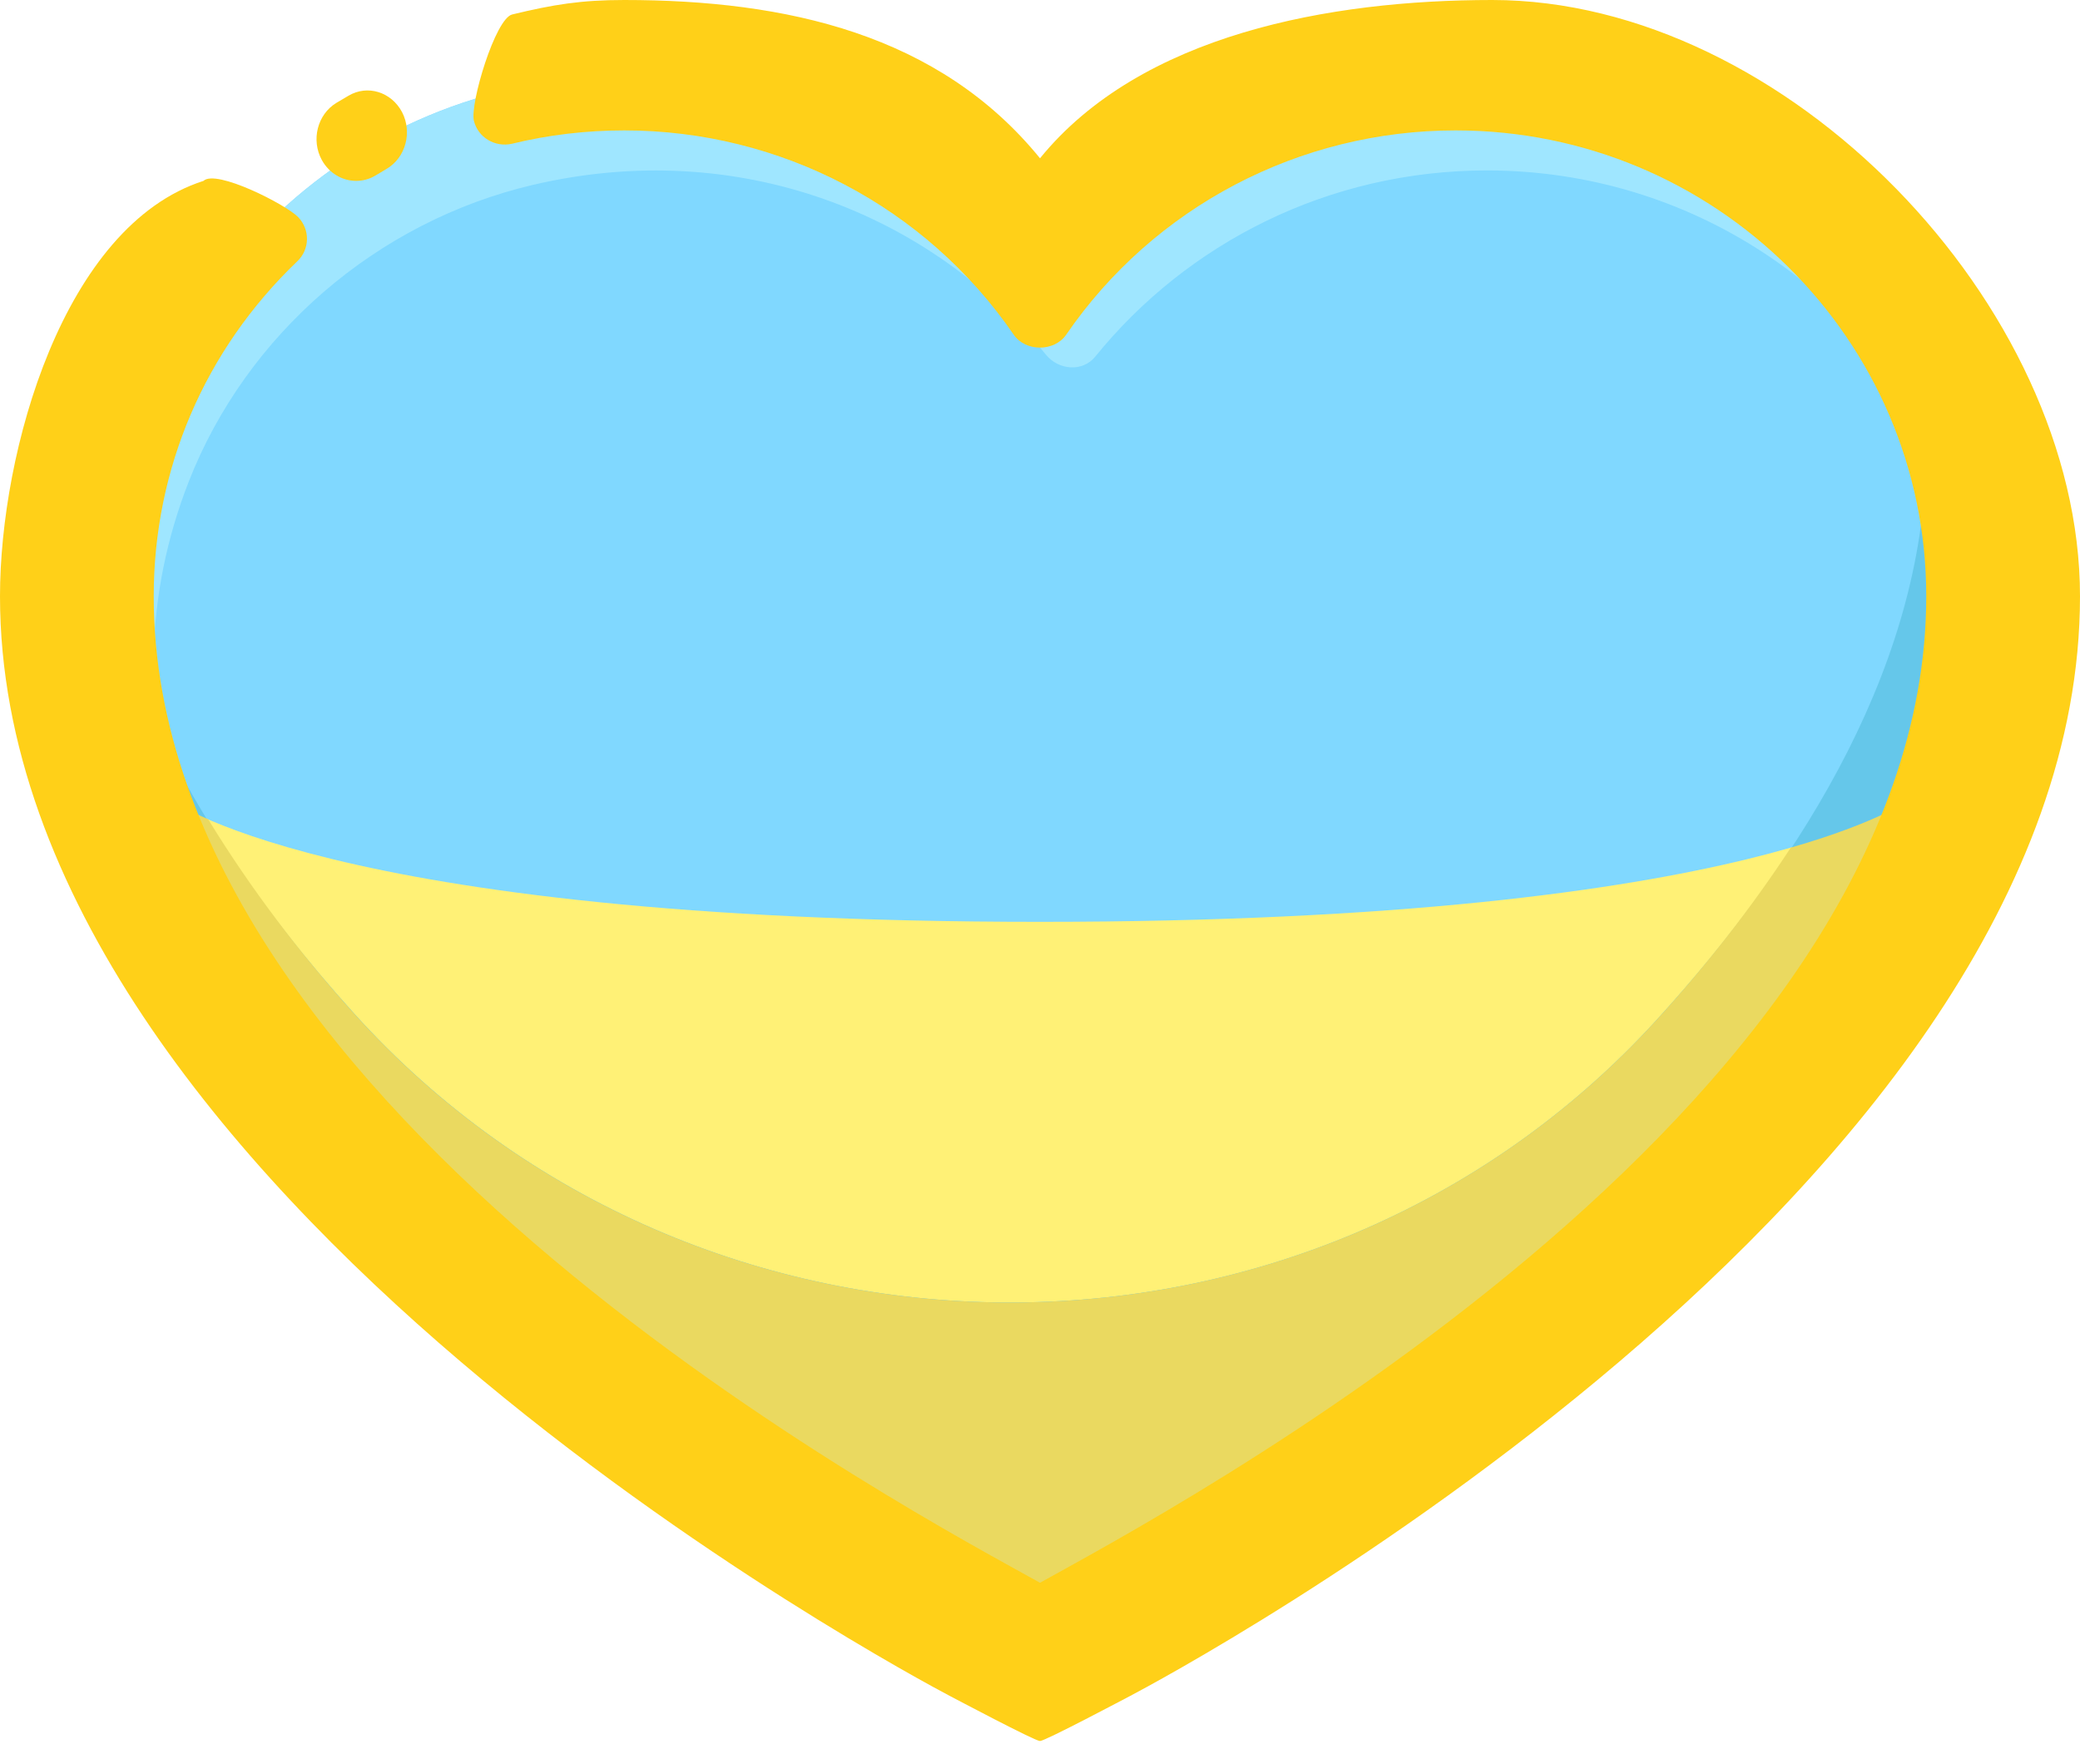
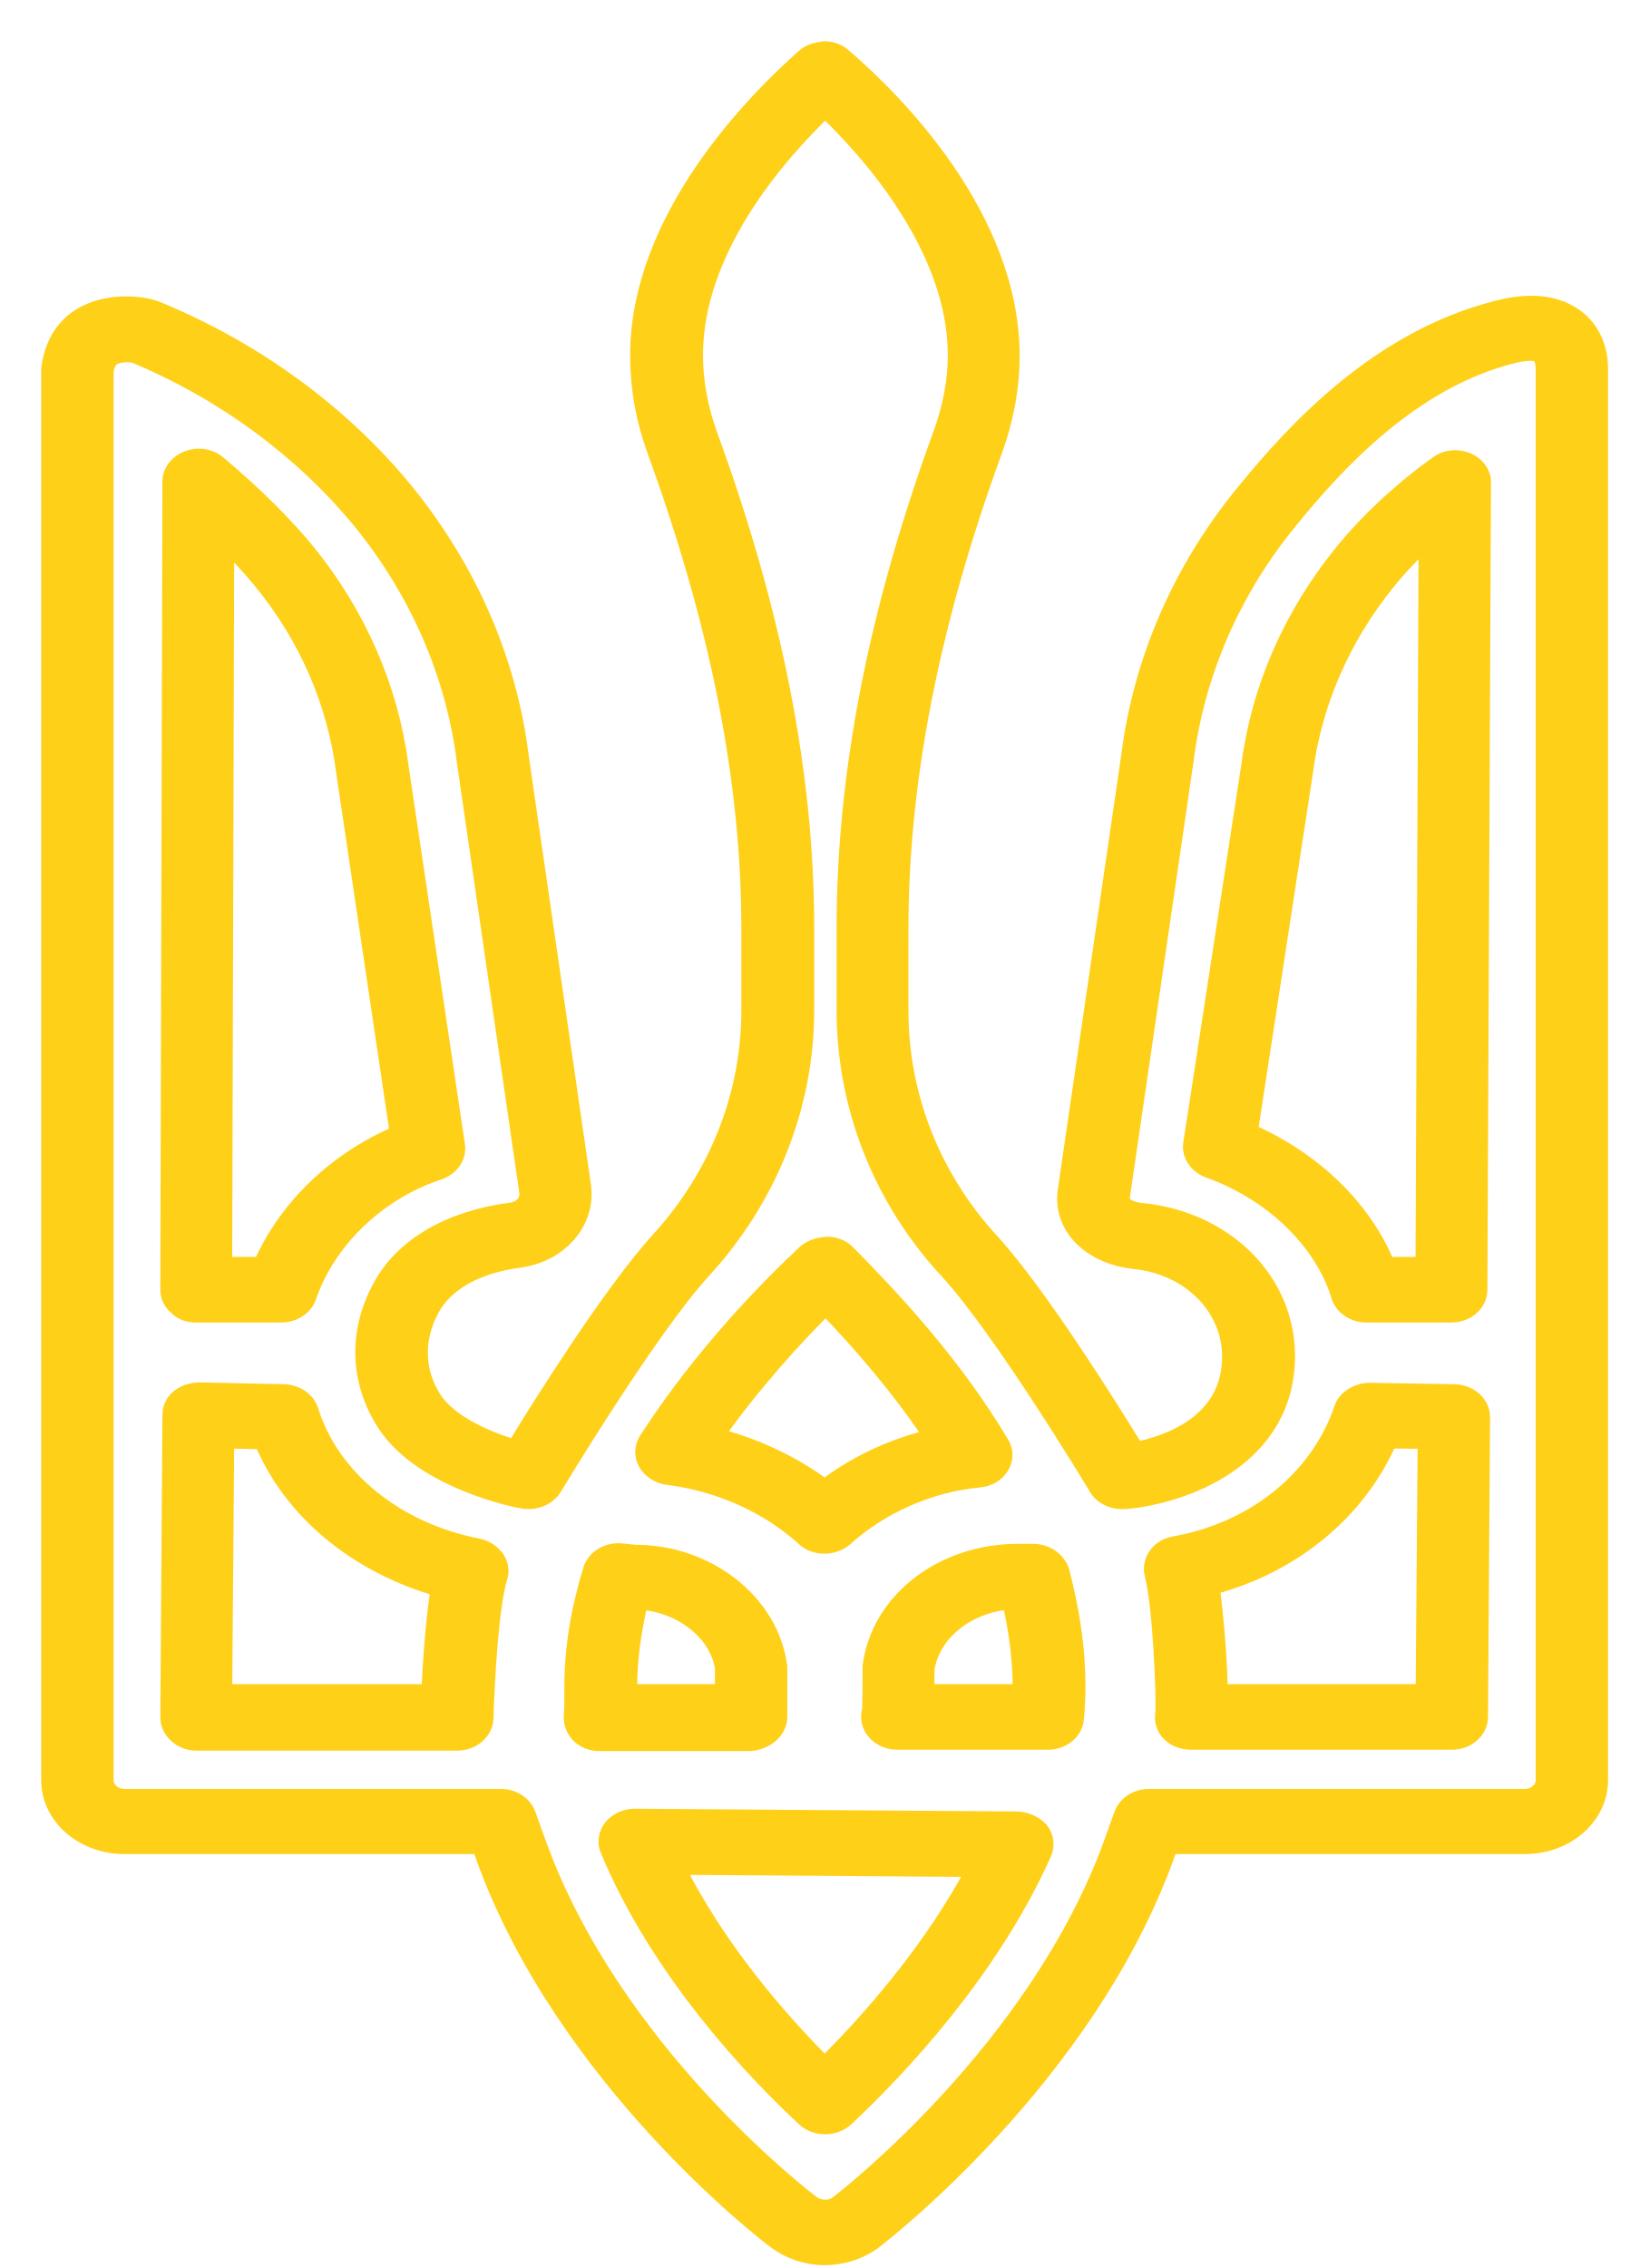
- <svg xmlns="http://www.w3.org/2000/svg" width="46" height="39" viewBox="0 0 46 39" fill="none">
-   <path d="M32.186 1.693C28.364 1.693 24.992 3.605 22.995 6.514C20.997 3.603 17.626 1.693 13.803 1.693C7.668 1.693 2.695 6.614 2.695 12.685C2.695 25.573 22.995 36.307 22.995 36.307C22.995 36.307 43.295 25.573 43.295 12.685C43.295 6.614 38.322 1.693 32.186 1.693Z" fill="#80D8FF" />
-   <path d="M3.656 17.614C7.67 28.198 22.997 36.307 22.997 36.307C22.997 36.307 38.325 28.198 42.338 17.614C42.338 17.614 38.922 20.385 22.997 20.385C7.072 20.385 3.656 17.614 3.656 17.614V17.614Z" fill="#FFF176" />
-   <path d="M42.522 8.667C42.569 9.077 42.599 9.493 42.599 9.914C42.599 14.543 39.979 18.893 36.622 22.57C28.959 30.962 15.448 30.85 7.834 22.415C5.695 20.046 3.87 17.401 2.855 14.586C4.677 26.609 22.999 36.307 22.999 36.307C22.999 36.307 43.299 25.573 43.299 12.685C43.299 11.266 43.017 9.913 42.522 8.667V8.667Z" fill="#65C7EA" />
-   <path d="M42.338 17.614C42.338 17.614 41.682 18.146 39.604 18.744C38.729 20.081 37.721 21.365 36.621 22.57C28.957 30.962 15.447 30.85 7.832 22.415C6.617 21.067 5.525 19.623 4.604 18.117C3.922 17.821 3.656 17.614 3.656 17.614C7.67 28.198 22.997 36.307 22.997 36.307C22.997 36.307 38.325 28.198 42.338 17.614V17.614Z" fill="#EAD960" />
-   <path d="M43.018 10.267C41.904 5.36 37.483 1.693 32.188 1.693C28.366 1.693 24.993 3.605 22.997 6.514C20.999 3.603 17.628 1.693 13.804 1.693C7.668 1.693 2.695 6.614 2.695 12.685C2.695 14.532 3.122 16.331 3.835 18.063L3.836 18.065C3.22 15.682 3.176 13.2 4.175 10.648C5.453 7.384 8.343 4.897 11.784 4.089C16.338 3.021 20.58 4.727 23.133 7.845C23.414 8.188 23.942 8.231 24.222 7.886C26.257 5.375 29.382 3.769 32.885 3.769C37.403 3.771 41.281 6.441 43.018 10.267V10.267Z" fill="#9FE6FF" />
-   <path d="M7.876 4C7.573 4 7.28 3.834 7.117 3.538C6.876 3.096 7.019 2.53 7.439 2.275L7.705 2.118C8.129 1.865 8.657 2.035 8.892 2.48C9.124 2.928 8.97 3.49 8.547 3.736L8.313 3.876C8.175 3.961 8.024 4 7.876 4Z" fill="#FFD018" />
-   <path d="M23 38.5C22.887 38.5 21.104 37.554 21 37.5C20.157 37.054 0 26.337 0 13.185C0 9.987 1.398 4.996 4.5 4C4.779 3.735 6.323 4.523 6.592 4.799C6.861 5.075 6.854 5.514 6.575 5.778C4.528 7.737 3.4 10.367 3.4 13.185C3.4 24.63 20.4 33.548 23 35C25.597 33.548 42.6 24.623 42.6 13.185C42.6 7.505 37.931 2.884 32.191 2.884C28.74 2.884 25.52 4.573 23.578 7.403C23.316 7.782 22.681 7.782 22.42 7.403C20.479 4.573 17.259 2.884 13.806 2.884C12.965 2.884 12.13 2.982 11.327 3.178C10.949 3.265 10.572 3.042 10.48 2.671C10.389 2.299 10.952 0.411 11.327 0.32C12.241 0.099 12.853 0 13.806 0C17.396 0 20.767 0.757 23 3.5C25.233 0.758 29.41 0 33 0C39.5 -5.96046e-08 46 6.741 46 13.185C46 26.336 25.843 37.054 25 37.5C24.896 37.554 23.113 38.5 23 38.5Z" fill="#FFD018" />
+ <svg xmlns="http://www.w3.org/2000/svg" width="32" height="44" viewBox="0 0 32 44" fill="none">
+   <path d="M30.488 6.148C30.127 5.912 29.645 5.877 29.042 6.034C26.793 6.61 25.187 8.329 24.173 9.577C22.948 11.069 22.185 12.831 21.954 14.672L20.719 23.127C20.639 23.782 21.181 24.323 22.004 24.419C23.078 24.523 23.881 25.3 23.912 26.268C23.942 27.638 22.657 28.057 22.024 28.179C21.532 27.376 20.116 25.108 19.193 24.105C18.058 22.866 17.426 21.277 17.426 19.611V18.032C17.426 15.152 18.018 12.116 19.243 8.748C19.474 8.12 19.584 7.5 19.584 6.907C19.584 4.228 17.325 1.977 16.351 1.14C16.261 1.052 16.131 1 16 1C15.87 1.017 15.739 1.044 15.639 1.131C14.675 1.986 12.426 4.246 12.426 6.898C12.426 7.518 12.536 8.137 12.757 8.739C13.982 12.107 14.584 15.135 14.584 18.023V19.602C14.584 21.26 13.952 22.848 12.807 24.096C11.904 25.09 10.508 27.307 10.006 28.136C9.484 27.987 8.701 27.664 8.38 27.167C8.028 26.626 8.008 25.972 8.329 25.378C8.61 24.855 9.223 24.506 10.086 24.392C10.829 24.288 11.351 23.694 11.271 23.031L10.056 14.655C9.825 12.823 9.062 11.069 7.837 9.559C6.602 8.05 4.936 6.828 3.028 6.043C2.817 5.956 2.205 5.86 1.693 6.113C1.422 6.244 1.08 6.532 1 7.151V34.54C1 35.22 1.633 35.77 2.416 35.77H9.343L9.434 36.023C10.98 40.298 14.896 43.309 15.066 43.431C15.327 43.632 15.659 43.745 16 43.745C16.341 43.745 16.683 43.632 16.934 43.44C17.104 43.309 21.03 40.272 22.576 36.023L22.667 35.77H29.584C30.367 35.77 31 35.22 31 34.54V7.16C31 6.724 30.819 6.357 30.488 6.148ZM29.996 34.549C29.996 34.74 29.805 34.906 29.584 34.906H22.295C22.074 34.906 21.884 35.029 21.813 35.212L21.613 35.77C20.157 39.792 16.422 42.681 16.271 42.794C16.141 42.899 15.89 42.907 15.729 42.785C15.568 42.663 11.853 39.819 10.398 35.77L10.197 35.212C10.127 35.029 9.936 34.906 9.715 34.906H2.416C2.195 34.906 2.004 34.74 2.004 34.549V7.212C2.024 7.047 2.084 6.942 2.175 6.89C2.255 6.846 2.376 6.828 2.466 6.828C2.536 6.828 2.596 6.837 2.606 6.837C4.353 7.561 5.88 8.687 7.024 10.074C8.149 11.453 8.851 13.076 9.062 14.76L10.277 23.136C10.297 23.328 10.147 23.502 9.926 23.529C8.731 23.686 7.837 24.209 7.416 25.003C6.954 25.858 6.994 26.801 7.506 27.595C8.229 28.703 10.076 29.06 10.157 29.069C10.377 29.104 10.598 29.017 10.709 28.842C10.729 28.807 12.556 25.771 13.6 24.628C14.886 23.232 15.598 21.443 15.598 19.593V18.014C15.598 15.039 14.986 11.915 13.731 8.469C13.54 7.945 13.44 7.413 13.44 6.89C13.44 4.839 15.026 2.998 16.01 2.064C16.914 2.92 18.59 4.804 18.59 6.89C18.59 7.396 18.49 7.928 18.289 8.469C17.034 11.915 16.432 15.039 16.432 18.014V19.593C16.432 21.452 17.134 23.241 18.42 24.628C19.474 25.771 21.301 28.807 21.321 28.842C21.412 28.999 21.602 29.087 21.813 29.078C22.908 28.991 24.976 28.284 24.926 26.233C24.886 24.82 23.711 23.686 22.134 23.537C22.034 23.529 21.693 23.468 21.723 23.215L22.958 14.76C23.169 13.058 23.872 11.435 24.996 10.066C25.92 8.931 27.375 7.352 29.323 6.855C29.634 6.776 29.825 6.794 29.886 6.837C29.946 6.881 29.996 7.003 29.996 7.151V34.549Z" fill="#FFD018" stroke="#FFD018" stroke-width="0.4" />
+   <path d="M19.735 35.343L12.316 35.29C12.155 35.29 12.005 35.36 11.904 35.473C11.814 35.587 11.784 35.735 11.844 35.875C12.818 38.213 14.635 40.133 15.639 41.066C15.729 41.154 15.87 41.206 16.011 41.206C16.151 41.206 16.282 41.154 16.382 41.066C17.376 40.133 19.183 38.231 20.207 35.936C20.267 35.805 20.247 35.648 20.157 35.535C20.057 35.421 19.896 35.351 19.735 35.343V35.343ZM16 40.124C15.127 39.251 13.882 37.847 13.059 36.171L18.982 36.215C18.119 37.864 16.874 39.26 16 40.124Z" fill="#FFD018" stroke="#FFD018" stroke-width="0.4" />
+   <path d="M28.219 27.054L26.573 27.027C26.372 27.027 26.141 27.15 26.081 27.342C25.619 28.711 24.364 29.724 22.798 30.003C22.667 30.029 22.547 30.09 22.476 30.195C22.406 30.291 22.376 30.413 22.406 30.526C22.577 31.207 22.637 32.969 22.617 33.231C22.597 33.344 22.617 33.458 22.687 33.554C22.778 33.676 22.938 33.746 23.109 33.746H28.169C28.44 33.746 28.671 33.554 28.671 33.31L28.711 27.49C28.711 27.254 28.491 27.062 28.219 27.054V27.054ZM27.667 32.873H23.621C23.621 32.263 23.541 31.338 23.46 30.753C25.057 30.343 26.332 29.287 26.924 27.9L27.707 27.909L27.667 32.873Z" fill="#FFD018" stroke="#FFD018" stroke-width="0.4" />
+   <path d="M20.048 30.151H19.747C18.311 30.151 17.096 31.076 16.936 32.332V32.481C16.936 32.681 16.936 33.056 16.926 33.196C16.896 33.283 16.906 33.388 16.946 33.475C17.026 33.641 17.207 33.746 17.408 33.746H20.329C20.59 33.746 20.811 33.571 20.831 33.344C20.851 33.135 20.861 32.917 20.861 32.708C20.861 32.036 20.761 31.294 20.55 30.491C20.48 30.291 20.279 30.151 20.048 30.151V30.151ZM19.837 32.873H17.93C17.93 32.76 17.93 32.638 17.93 32.481V32.393C18.03 31.652 18.763 31.067 19.637 31.023C19.777 31.634 19.847 32.193 19.847 32.708C19.847 32.769 19.847 32.821 19.837 32.873V32.873Z" fill="#FFD018" stroke="#FFD018" stroke-width="0.4" />
+   <path d="M15.076 33.318V33.153C15.076 32.891 15.076 32.472 15.076 32.341C14.915 31.102 13.7 30.169 12.325 30.169C12.325 30.169 12.325 30.169 12.315 30.169L12.054 30.142C11.813 30.116 11.572 30.256 11.512 30.465C11.271 31.242 11.15 32.001 11.15 32.725V32.891C11.15 33.03 11.15 33.161 11.14 33.283C11.13 33.406 11.17 33.528 11.261 33.624C11.351 33.72 11.492 33.772 11.632 33.772H14.554C14.845 33.746 15.066 33.554 15.076 33.318ZM14.072 32.873H12.164V32.865V32.708C12.164 32.167 12.245 31.608 12.385 31.024C13.259 31.076 13.972 31.66 14.072 32.358V32.873Z" fill="#FFD018" stroke="#FFD018" stroke-width="0.4" />
+   <path d="M9.264 30.046C7.658 29.732 6.393 28.703 5.981 27.376C5.921 27.193 5.73 27.062 5.509 27.054L3.863 27.019C3.722 27.027 3.602 27.062 3.501 27.141C3.401 27.219 3.351 27.333 3.351 27.455L3.311 33.318C3.311 33.432 3.361 33.545 3.461 33.632C3.562 33.72 3.682 33.763 3.813 33.763H8.873C9.144 33.763 9.365 33.571 9.375 33.336C9.395 32.629 9.475 31.154 9.646 30.596C9.686 30.483 9.666 30.36 9.596 30.256C9.505 30.142 9.395 30.073 9.264 30.046V30.046ZM8.371 32.873H4.305L4.345 27.9L5.118 27.917C5.67 29.279 6.945 30.334 8.562 30.788C8.451 31.434 8.401 32.341 8.371 32.873V32.873Z" fill="#FFD018" stroke="#FFD018" stroke-width="0.4" />
+   <path d="M12.958 28.607C13.982 28.738 14.926 29.165 15.639 29.811C15.729 29.898 15.86 29.942 16.001 29.942C16.141 29.942 16.272 29.889 16.362 29.811C17.075 29.165 18.039 28.746 18.993 28.659C19.163 28.642 19.304 28.563 19.384 28.432C19.465 28.301 19.465 28.153 19.384 28.022C18.46 26.478 17.306 25.247 16.412 24.34C16.322 24.244 16.181 24.192 16.041 24.192C15.89 24.209 15.76 24.244 15.659 24.331C14.976 24.968 13.661 26.294 12.587 27.961C12.507 28.083 12.507 28.24 12.577 28.362C12.647 28.485 12.798 28.589 12.958 28.607V28.607ZM16.021 25.291C16.703 25.998 17.477 26.879 18.159 27.909C17.376 28.083 16.633 28.423 16.001 28.912C15.368 28.432 14.615 28.083 13.812 27.882C14.585 26.792 15.418 25.884 16.021 25.291Z" fill="#FFD018" stroke="#FFD018" stroke-width="0.4" />
+   <path d="M28.448 8.975C28.267 8.905 28.066 8.922 27.916 9.036C27.223 9.533 26.6 10.109 26.078 10.746C25.094 11.959 24.472 13.381 24.281 14.873L23.157 22.194C23.127 22.386 23.257 22.578 23.468 22.656C24.713 23.101 25.697 24.052 26.028 25.134C26.088 25.326 26.289 25.457 26.51 25.457H28.157C28.438 25.457 28.659 25.265 28.659 25.02L28.729 9.367C28.739 9.202 28.619 9.045 28.448 8.975V8.975ZM27.665 24.584H26.881C26.43 23.467 25.456 22.525 24.201 21.984L25.275 14.978C25.446 13.625 26.008 12.343 26.892 11.252C27.143 10.947 27.424 10.65 27.725 10.38L27.665 24.584Z" fill="#FFD018" stroke="#FFD018" stroke-width="0.4" />
+   <path d="M3.803 25.457H5.459C5.68 25.457 5.881 25.326 5.941 25.143C6.323 24.035 7.296 23.092 8.501 22.691C8.712 22.621 8.853 22.429 8.823 22.229L7.728 14.873C7.537 13.381 6.915 11.95 5.931 10.737C5.479 10.188 4.937 9.647 4.204 9.027C4.064 8.905 3.843 8.87 3.662 8.94C3.471 9.01 3.351 9.167 3.351 9.341L3.311 25.021C3.311 25.134 3.361 25.247 3.461 25.326C3.541 25.413 3.662 25.457 3.803 25.457V25.457ZM4.345 10.423C4.636 10.711 4.887 10.982 5.108 11.252C6.001 12.343 6.554 13.626 6.724 14.987L7.768 22.019C6.554 22.525 5.58 23.459 5.098 24.584H4.305L4.345 10.423Z" fill="#FFD018" stroke="#FFD018" stroke-width="0.4" />
</svg>
